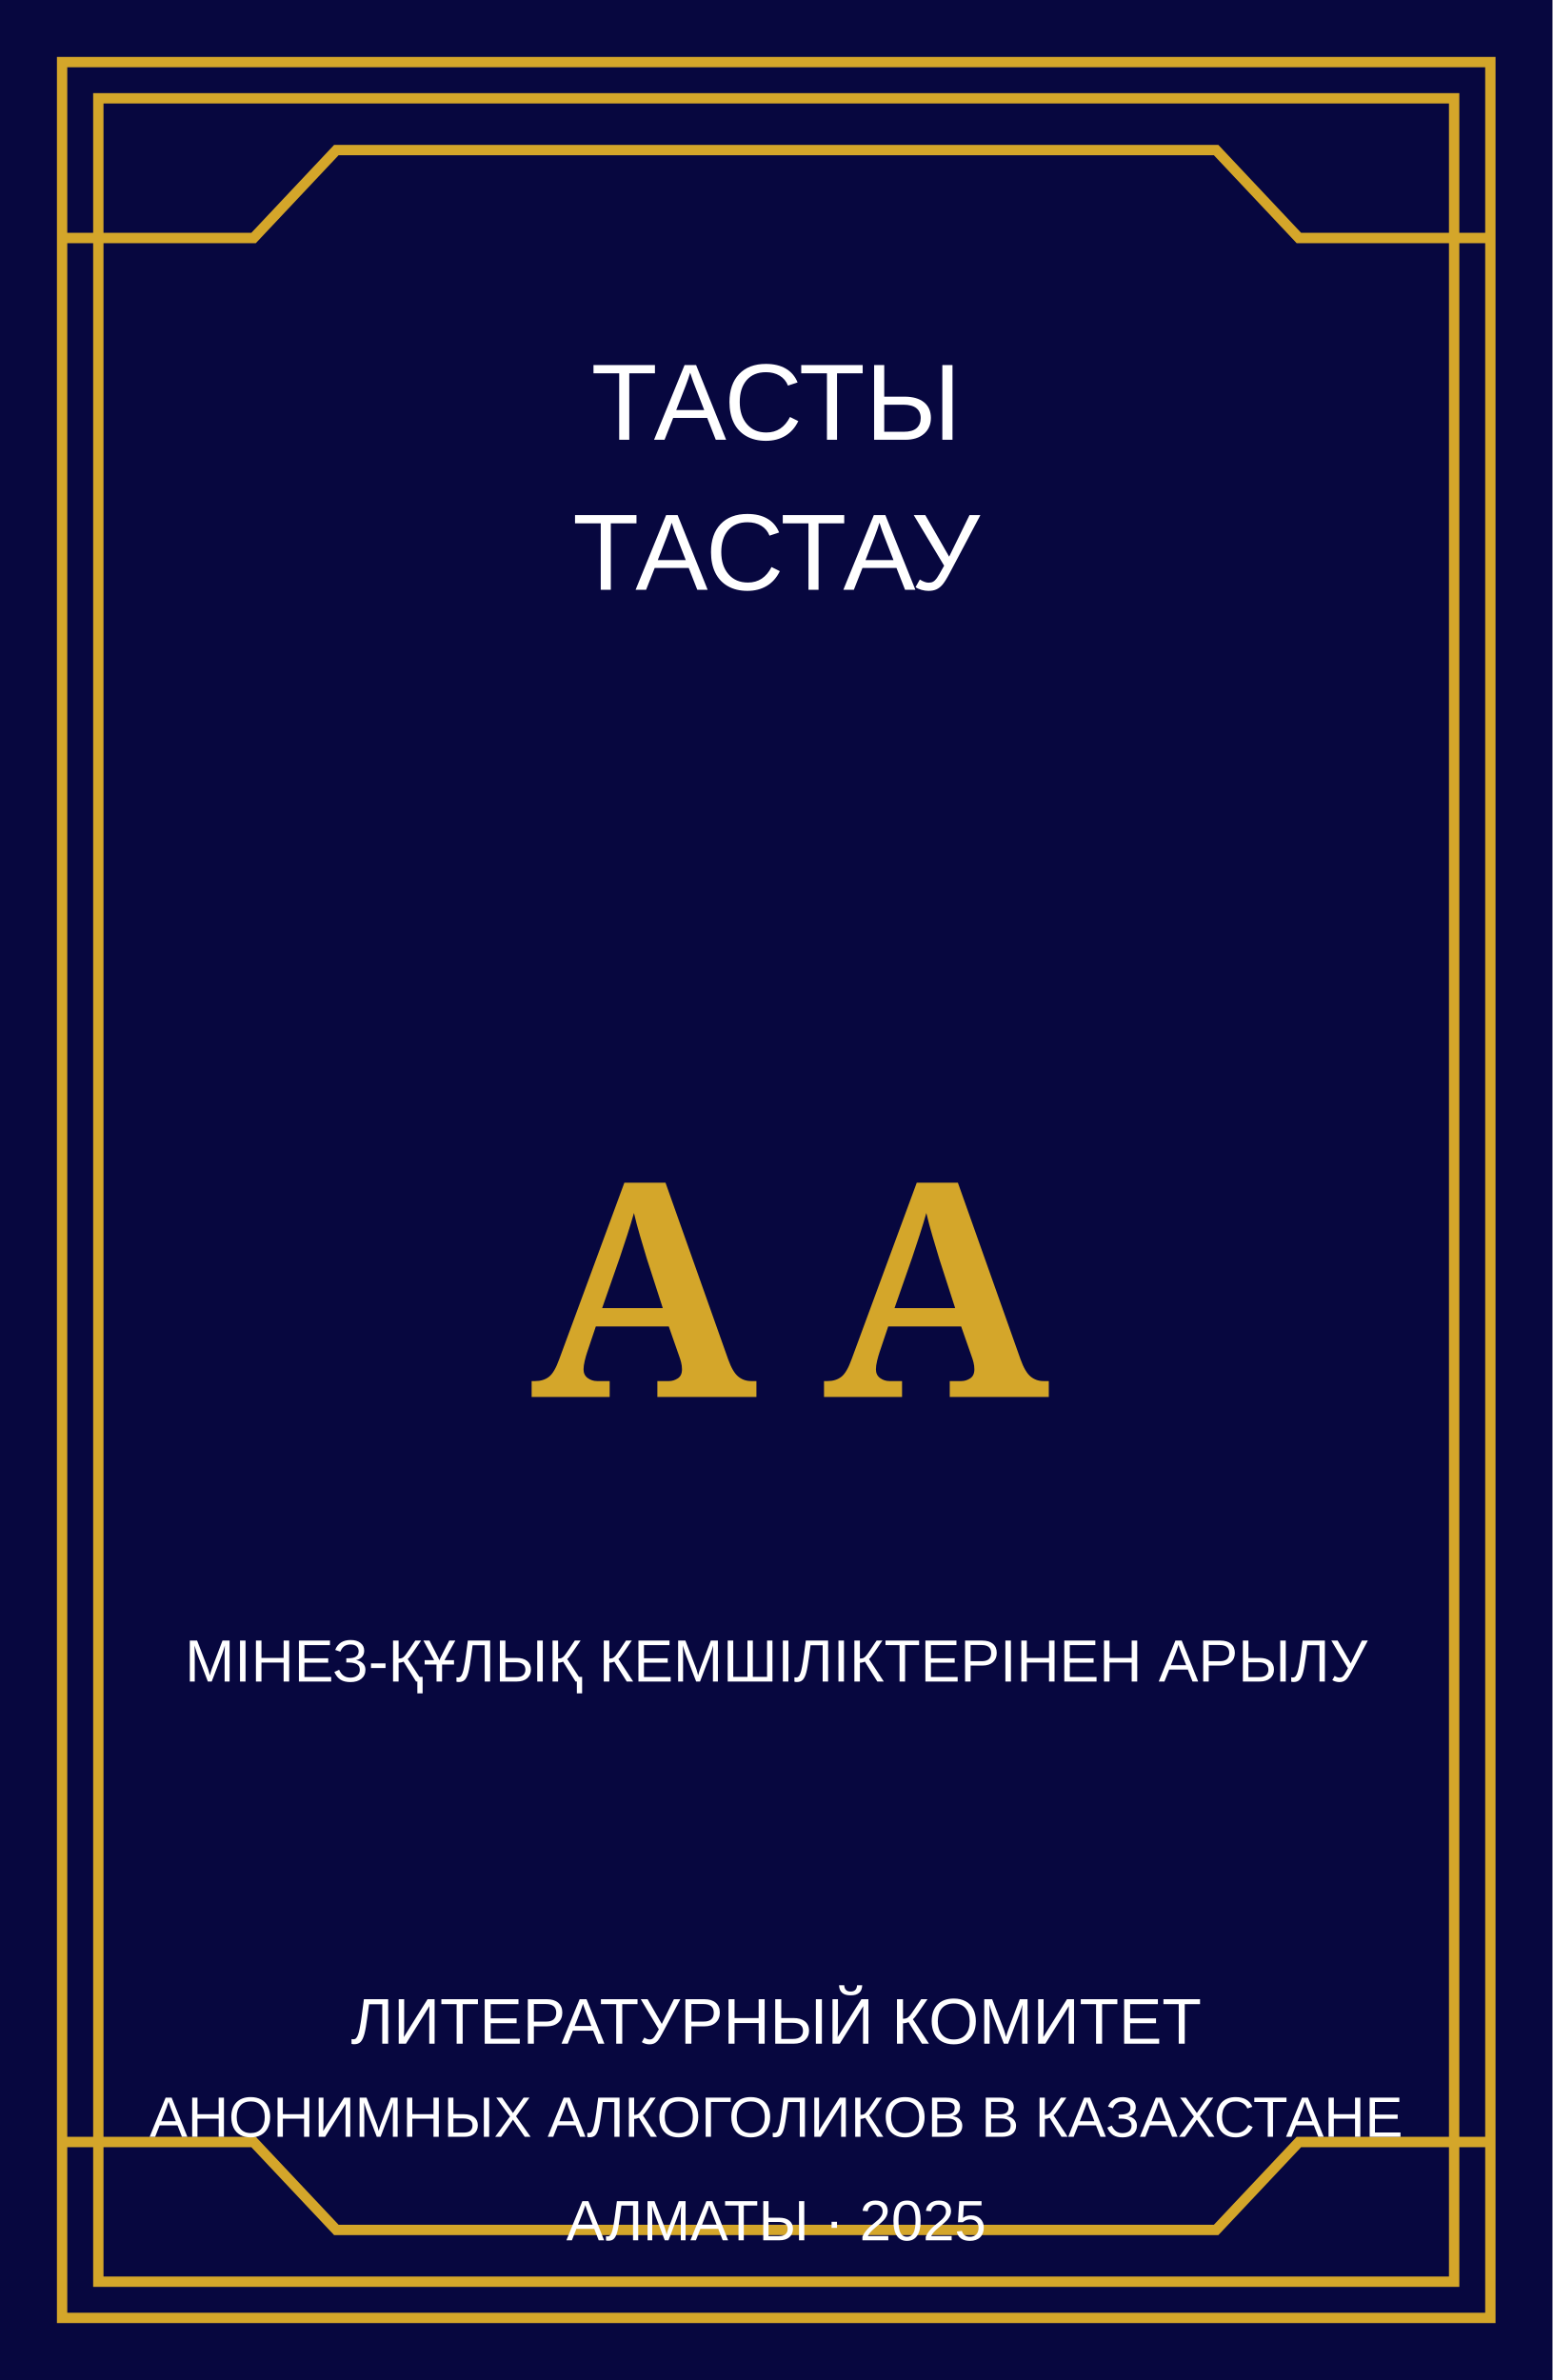
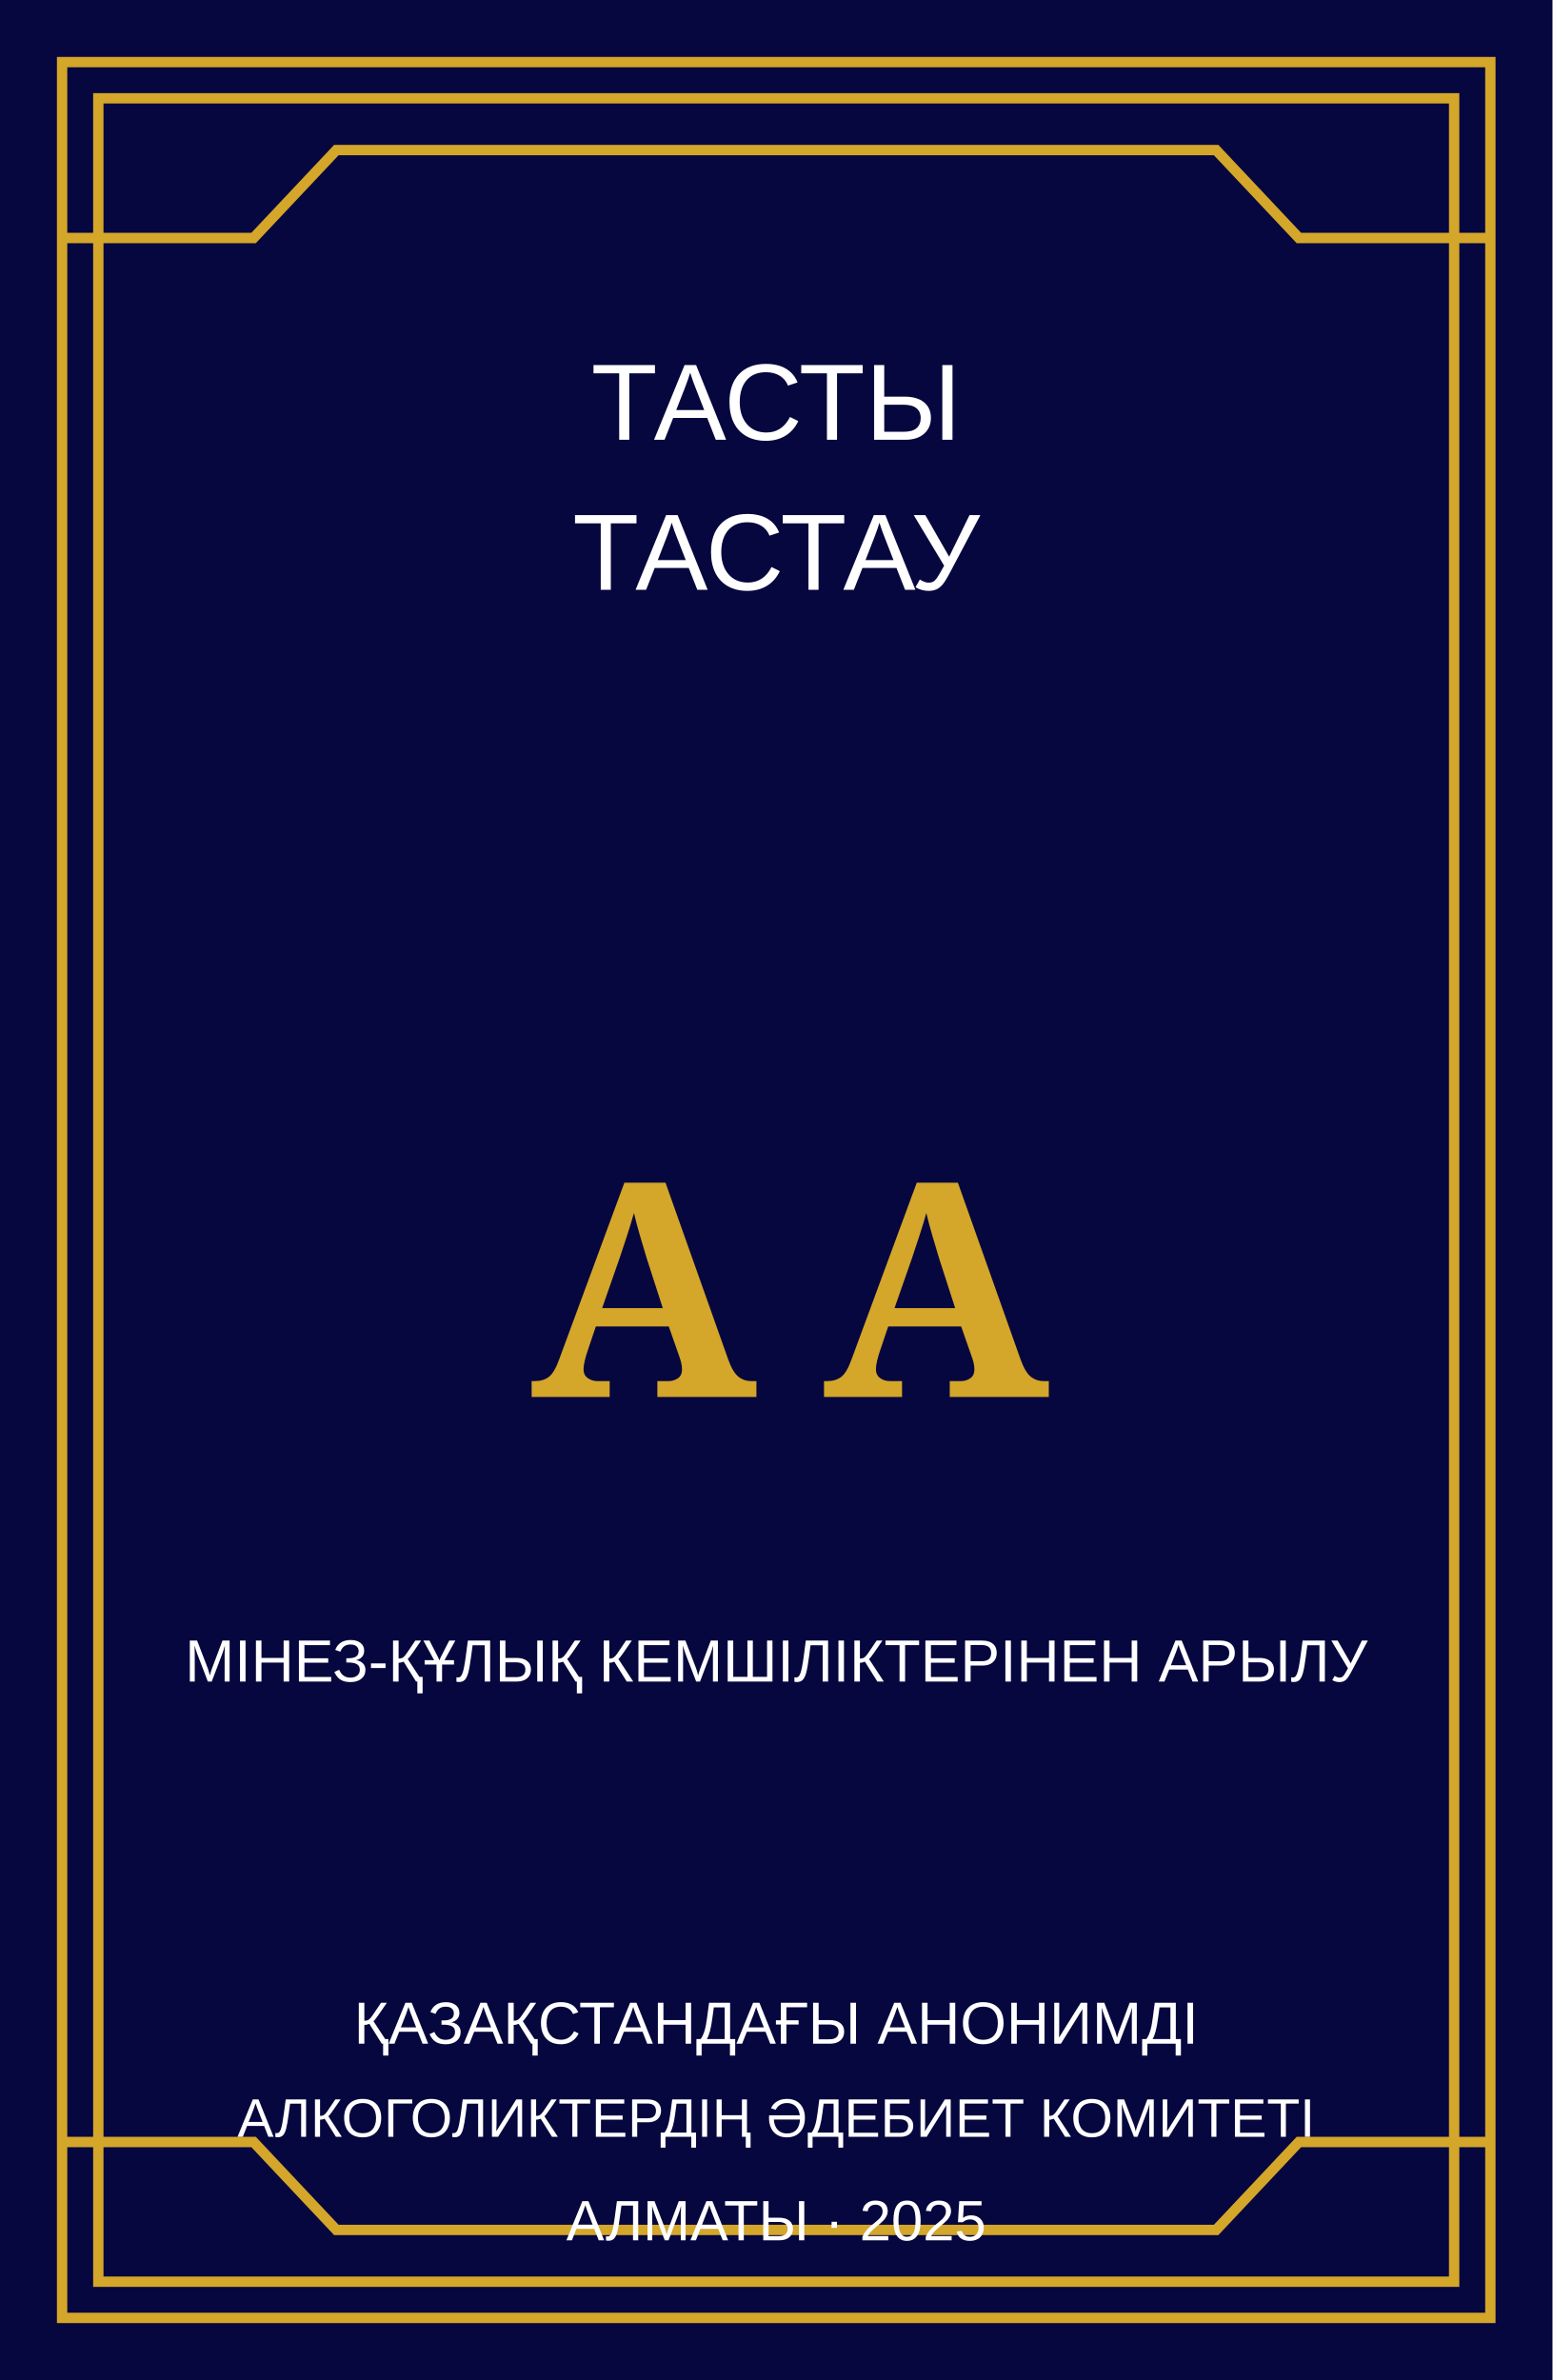
<svg xmlns="http://www.w3.org/2000/svg" width="600" height="920" viewBox="0 0 600 920">
  <rect width="600" height="920" fill="#07073f" />
  <g fill="none" stroke="#d4a62a" stroke-width="4">
    <rect x="24" y="24" width="552" height="872" />
    <rect x="38" y="38" width="524" height="844" />
    <path d="M24 92h74L130 58h340l32 34h74M24 828h74l32 34h340l32-34h74" />
  </g>
  <g fill="#d4a62a" font-family="Georgia,serif" font-size="116" font-weight="700">
    <text x="205" y="540">A</text>
    <text x="318" y="540">A</text>
  </g>
  <g fill="#fff" font-family="Arial,sans-serif">
    <text x="300" y="170" text-anchor="middle" class="title" font-size="42">ТАСТЫ</text>
    <text x="300" y="228" text-anchor="middle" class="title" font-size="42">ТАСТАУ</text>
    <text x="300" y="650" text-anchor="middle" font-size="23">МІНЕЗ-ҚҰЛЫҚ КЕМШІЛІКТЕРІНЕН АРЫЛУ</text>
-     <text x="300" y="790" text-anchor="middle" font-size="25">ЛИТЕРАТУРНЫЙ КОМИТЕТ</text>
-     <text x="300" y="826" text-anchor="middle" font-size="22">АНОНИМНЫХ АЛКОГОЛИКОВ В КАЗАХСТАНЕ</text>
+     <text x="300" y="790" text-anchor="middle" font-size="23">ҚАЗАҚСТАНДАҒЫ АНОНИМДІ</text>
+     <text x="300" y="826" text-anchor="middle" font-size="21">АЛКОГОЛИКТЕРДІҢ ӘДЕБИЕТ КОМИТЕТІ</text>
    <text x="300" y="866" text-anchor="middle" font-size="22">АЛМАТЫ · 2025</text>
  </g>
</svg>
